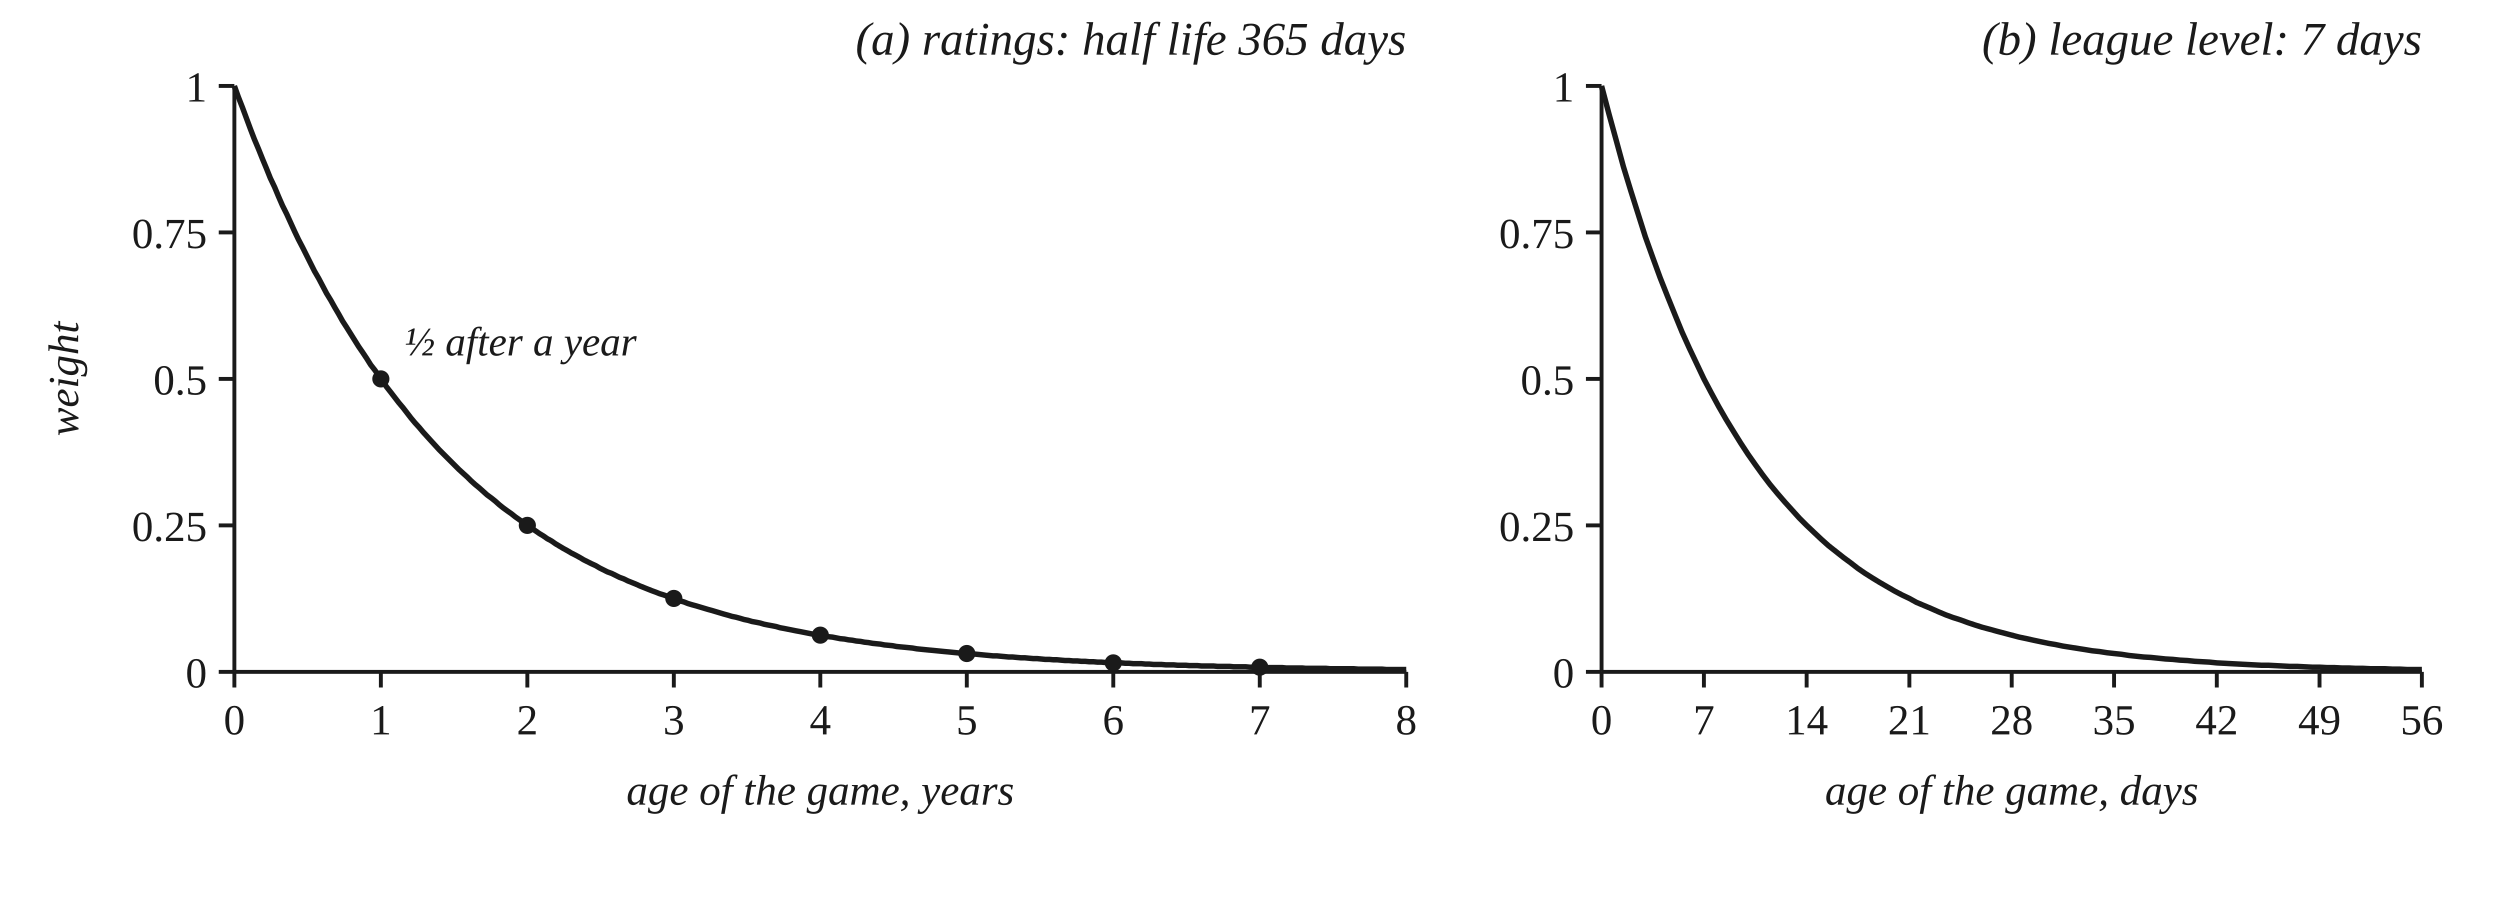
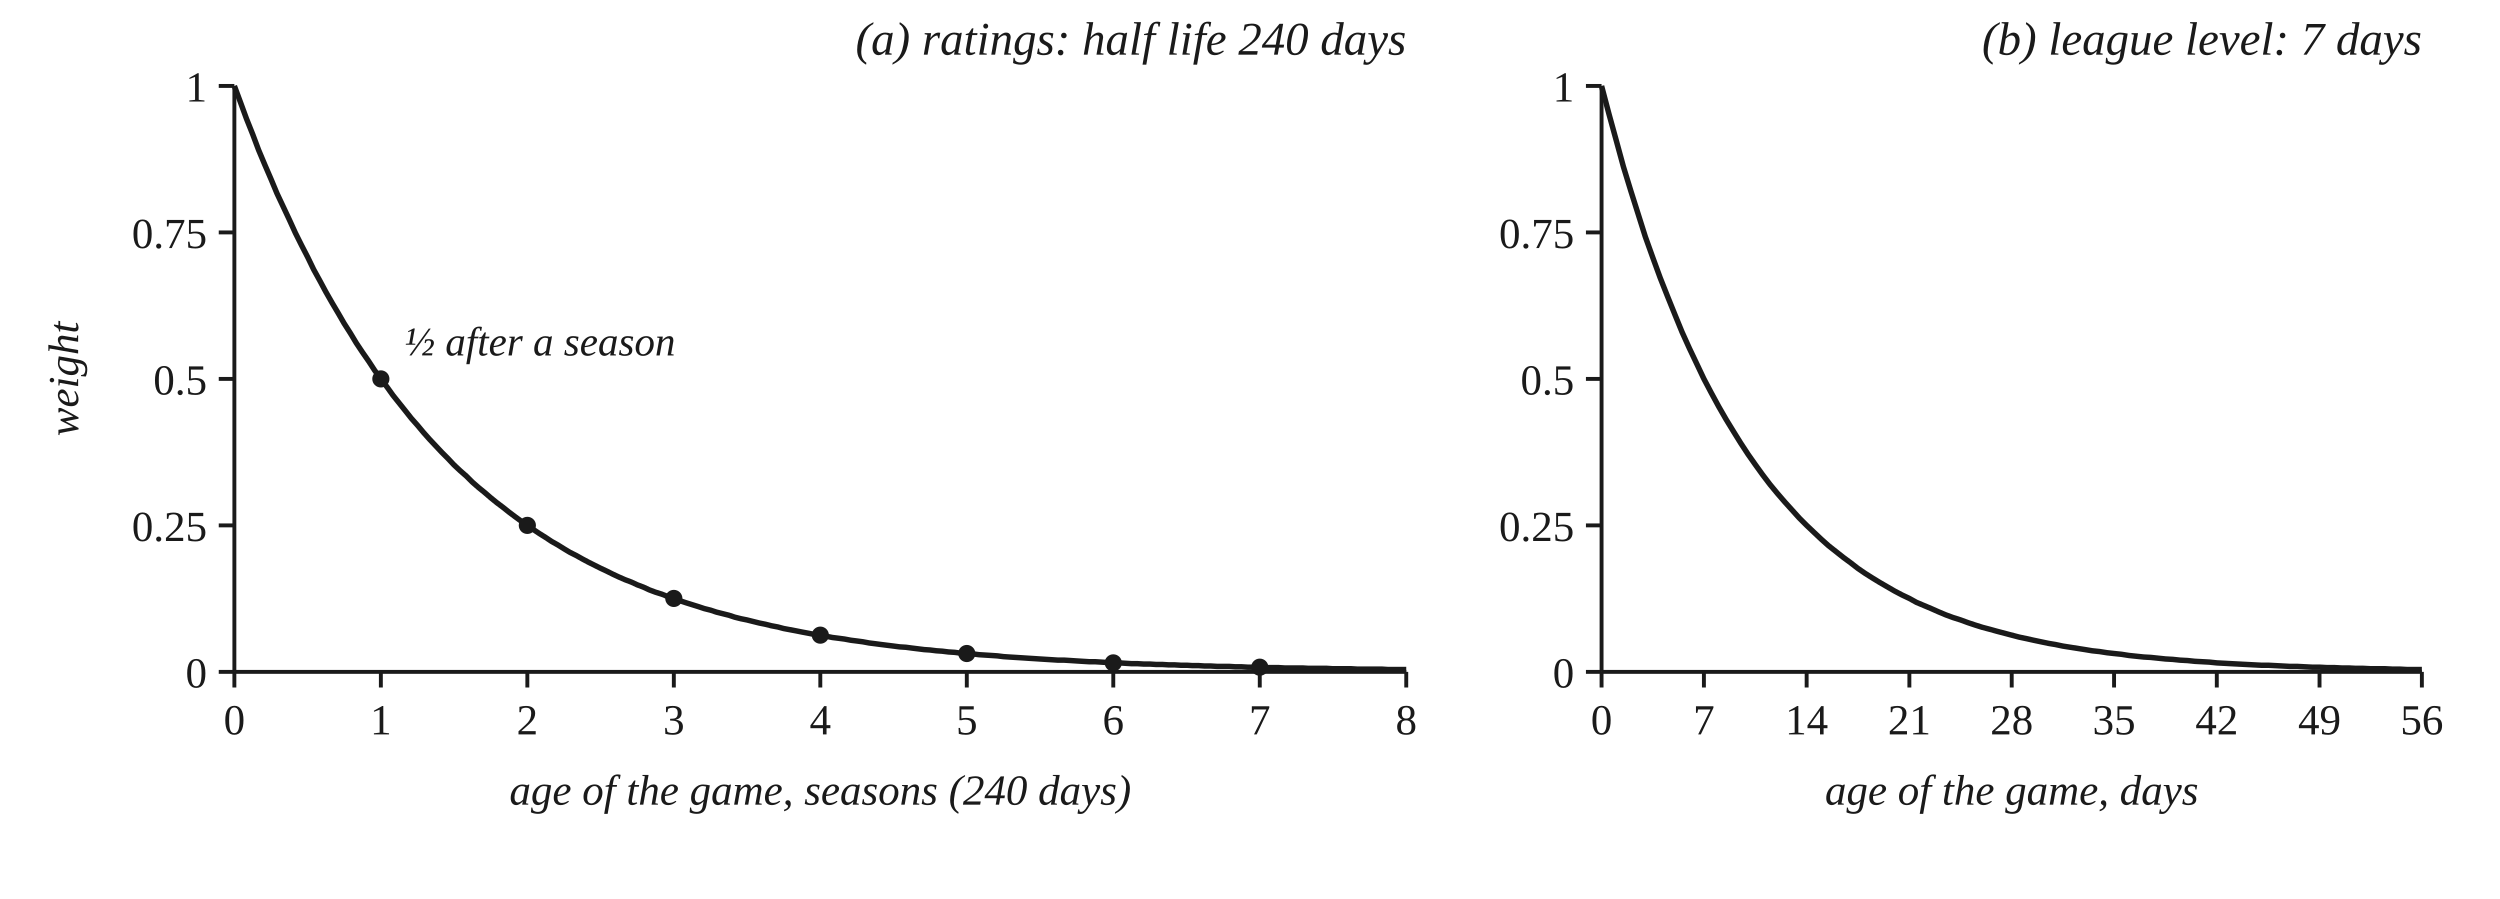
- <svg xmlns="http://www.w3.org/2000/svg" viewBox="0 0 640 230" width="100%" role="img" aria-label="Two decay curves: a game's weight halves every year for the ratings and every week for the league's level">
+ <svg xmlns="http://www.w3.org/2000/svg" viewBox="0 0 640 230" width="100%" role="img" aria-label="Two decay curves: a game's weight halves every season for the ratings and every week for the league's level">
  <defs>
    <pattern id="hatch" width="6" height="6" patternUnits="userSpaceOnUse" patternTransform="rotate(45)">
      <rect width="6" height="6" fill="#fbfaf5" />
      <line x1="0" y1="0" x2="0" y2="6" stroke="#1a1a1a" stroke-width="1.4" />
    </pattern>
    <pattern id="dots" width="5" height="5" patternUnits="userSpaceOnUse">
      <rect width="5" height="5" fill="#fbfaf5" />
      <circle cx="2.5" cy="2.5" r=".9" fill="#1a1a1a" />
    </pattern>
    <marker id="arrow" viewBox="0 0 10 10" refX="9" refY="5" markerWidth="7" markerHeight="7" orient="auto-start-reverse">
      <path d="M 0 1 L 9 5 L 0 9 z" fill="#1a1a1a" />
    </marker>
  </defs>
  <line x1="60" y1="22" x2="60" y2="172" stroke="#1a1a1a" stroke-width="1.0" />
  <line x1="60" y1="172" x2="360" y2="172" stroke="#1a1a1a" stroke-width="1.0" />
  <line x1="60" y1="172" x2="60" y2="176" stroke="#1a1a1a" stroke-width="1.0" />
  <text x="60" y="188" font-size="11" text-anchor="middle" fill="#1a1a1a">0</text>
  <line x1="97.5" y1="172" x2="97.5" y2="176" stroke="#1a1a1a" stroke-width="1.0" />
  <text x="97.5" y="188" font-size="11" text-anchor="middle" fill="#1a1a1a">1</text>
  <line x1="135" y1="172" x2="135" y2="176" stroke="#1a1a1a" stroke-width="1.0" />
  <text x="135" y="188" font-size="11" text-anchor="middle" fill="#1a1a1a">2</text>
  <line x1="172.5" y1="172" x2="172.5" y2="176" stroke="#1a1a1a" stroke-width="1.0" />
  <text x="172.5" y="188" font-size="11" text-anchor="middle" fill="#1a1a1a">3</text>
  <line x1="210" y1="172" x2="210" y2="176" stroke="#1a1a1a" stroke-width="1.0" />
  <text x="210" y="188" font-size="11" text-anchor="middle" fill="#1a1a1a">4</text>
  <line x1="247.5" y1="172" x2="247.5" y2="176" stroke="#1a1a1a" stroke-width="1.0" />
  <text x="247.5" y="188" font-size="11" text-anchor="middle" fill="#1a1a1a">5</text>
  <line x1="285" y1="172" x2="285" y2="176" stroke="#1a1a1a" stroke-width="1.0" />
  <text x="285" y="188" font-size="11" text-anchor="middle" fill="#1a1a1a">6</text>
  <line x1="322.5" y1="172" x2="322.5" y2="176" stroke="#1a1a1a" stroke-width="1.0" />
  <text x="322.5" y="188" font-size="11" text-anchor="middle" fill="#1a1a1a">7</text>
  <line x1="360" y1="172" x2="360" y2="176" stroke="#1a1a1a" stroke-width="1.0" />
  <text x="360" y="188" font-size="11" text-anchor="middle" fill="#1a1a1a">8</text>
  <line x1="56" y1="172" x2="60" y2="172" stroke="#1a1a1a" stroke-width="1.0" />
  <text x="53" y="176" font-size="11" text-anchor="end" fill="#1a1a1a">0</text>
  <line x1="56" y1="134.5" x2="60" y2="134.5" stroke="#1a1a1a" stroke-width="1.0" />
  <text x="53" y="138.5" font-size="11" text-anchor="end" fill="#1a1a1a">0.25</text>
  <line x1="56" y1="97" x2="60" y2="97" stroke="#1a1a1a" stroke-width="1.0" />
  <text x="53" y="101" font-size="11" text-anchor="end" fill="#1a1a1a">0.5</text>
  <line x1="56" y1="59.5" x2="60" y2="59.5" stroke="#1a1a1a" stroke-width="1.0" />
  <text x="53" y="63.5" font-size="11" text-anchor="end" fill="#1a1a1a">0.75</text>
  <line x1="56" y1="22" x2="60" y2="22" stroke="#1a1a1a" stroke-width="1.0" />
  <text x="53" y="26" font-size="11" text-anchor="end" fill="#1a1a1a">1</text>
-   <text x="210" y="206" font-size="11" text-anchor="middle" fill="#1a1a1a" font-style="italic">age of the game, years</text>
+   <text x="210" y="206" font-size="11" text-anchor="middle" fill="#1a1a1a" font-style="italic">age of the game, seasons (240 days)</text>
  <text x="20" y="97" font-size="11" text-anchor="middle" fill="#1a1a1a" font-style="italic" transform="rotate(-90 20 97)">weight</text>
-   <polyline points="60,22 61,24.8 62.1,27.6 63.1,30.3 64.1,33 65.1,35.6 66.2,38.2 67.2,40.7 68.2,43.1 69.2,45.6 70.3,47.9 71.3,50.3 72.3,52.6 73.4,54.8 74.4,57 75.4,59.2 76.4,61.3 77.5,63.4 78.5,65.4 79.5,67.4 80.5,69.4 81.6,71.3 82.6,73.2 83.6,75.1 84.7,76.9 85.7,78.7 86.7,80.4 87.7,82.2 88.8,83.9 89.8,85.5 90.8,87.1 91.8,88.7 92.9,90.3 93.9,91.8 94.9,93.4 96,94.8 97,96.3 98,97.7 99,99.1 100.1,100.5 101.1,101.8 102.1,103.1 103.2,104.4 104.2,105.7 105.2,107 106.2,108.2 107.3,109.4 108.3,110.6 109.3,111.7 110.3,112.8 111.4,114 112.4,115.1 113.4,116.1 114.5,117.2 115.5,118.2 116.5,119.2 117.5,120.2 118.6,121.2 119.6,122.1 120.6,123.1 121.6,124 122.7,124.9 123.7,125.8 124.7,126.7 125.8,127.5 126.8,128.3 127.8,129.2 128.8,130 129.9,130.8 130.9,131.5 131.9,132.3 132.9,133 134,133.8 135,134.5 136,135.2 137.1,135.9 138.1,136.6 139.1,137.2 140.1,137.9 141.2,138.5 142.2,139.2 143.2,139.8 144.2,140.4 145.3,141 146.3,141.6 147.3,142.1 148.4,142.7 149.4,143.3 150.4,143.8 151.4,144.3 152.5,144.8 153.5,145.4 154.5,145.9 155.5,146.4 156.6,146.8 157.6,147.3 158.6,147.8 159.7,148.2 160.7,148.7 161.7,149.1 162.7,149.5 163.8,150 164.8,150.4 165.8,150.8 166.8,151.2 167.9,151.6 168.9,152 169.9,152.3 171,152.7 172,153.1 173,153.4 174,153.8 175.1,154.1 176.1,154.5 177.1,154.8 178.2,155.1 179.2,155.4 180.2,155.7 181.2,156 182.3,156.3 183.3,156.6 184.3,156.9 185.3,157.2 186.4,157.5 187.4,157.8 188.4,158 189.5,158.3 190.5,158.6 191.5,158.8 192.5,159.1 193.6,159.3 194.6,159.5 195.6,159.8 196.6,160 197.7,160.2 198.7,160.4 199.7,160.7 200.8,160.9 201.8,161.1 202.8,161.3 203.8,161.5 204.9,161.7 205.9,161.9 206.9,162.1 207.9,162.3 209,162.4 210,162.6 211,162.8 212.1,163 213.1,163.1 214.1,163.3 215.1,163.5 216.2,163.6 217.2,163.8 218.2,163.9 219.2,164.1 220.3,164.2 221.3,164.4 222.3,164.5 223.4,164.7 224.4,164.8 225.4,164.9 226.4,165.1 227.5,165.2 228.5,165.3 229.5,165.5 230.5,165.6 231.6,165.7 232.6,165.8 233.6,165.9 234.7,166.1 235.7,166.2 236.7,166.3 237.7,166.4 238.8,166.5 239.8,166.6 240.8,166.7 241.8,166.8 242.9,166.9 243.9,167 244.9,167.1 246,167.2 247,167.3 248,167.4 249,167.4 250.1,167.5 251.1,167.6 252.1,167.7 253.2,167.8 254.2,167.9 255.2,167.9 256.2,168 257.3,168.1 258.3,168.2 259.3,168.2 260.3,168.3 261.4,168.4 262.4,168.4 263.4,168.5 264.5,168.6 265.5,168.6 266.5,168.7 267.5,168.8 268.6,168.8 269.6,168.9 270.6,168.9 271.6,169 272.7,169.1 273.7,169.1 274.7,169.2 275.8,169.2 276.8,169.3 277.8,169.3 278.8,169.4 279.9,169.4 280.9,169.5 281.9,169.5 282.9,169.6 284,169.6 285,169.7 286,169.7 287.1,169.7 288.1,169.8 289.1,169.8 290.1,169.9 291.2,169.9 292.2,169.9 293.2,170 294.2,170 295.3,170.1 296.3,170.1 297.3,170.1 298.4,170.2 299.4,170.2 300.4,170.2 301.4,170.3 302.5,170.3 303.5,170.3 304.5,170.4 305.5,170.4 306.6,170.4 307.6,170.5 308.6,170.5 309.7,170.5 310.7,170.5 311.7,170.6 312.7,170.6 313.8,170.6 314.8,170.6 315.8,170.7 316.8,170.7 317.9,170.7 318.9,170.7 319.9,170.8 321,170.8 322,170.8 323,170.8 324,170.9 325.1,170.9 326.1,170.9 327.1,170.9 328.2,170.9 329.2,171 330.2,171 331.2,171 332.3,171 333.3,171 334.3,171.1 335.3,171.1 336.4,171.1 337.4,171.1 338.4,171.1 339.5,171.1 340.5,171.2 341.5,171.2 342.5,171.2 343.6,171.2 344.6,171.2 345.6,171.2 346.6,171.2 347.7,171.3 348.7,171.3 349.7,171.3 350.8,171.3 351.8,171.3 352.8,171.3 353.8,171.3 354.9,171.4 355.9,171.4 356.9,171.4 357.9,171.4 359,171.4 360,171.4" fill="none" stroke="#1a1a1a" stroke-width="1.4" stroke-linejoin="round" />
+   <polyline points="60,22 61.6,26.3 63.1,30.4 64.7,34.4 66.2,38.4 67.8,42.2 69.4,45.9 70.9,49.5 72.5,52.9 74.1,56.3 75.6,59.6 77.2,62.8 78.8,65.9 80.3,69 81.9,71.9 83.4,74.7 85,77.5 86.6,80.2 88.1,82.8 89.7,85.3 91.2,87.8 92.8,90.2 94.4,92.5 95.9,94.8 97.5,97 99.1,99.1 100.6,101.2 102.2,103.2 103.8,105.2 105.3,107.1 106.9,108.9 108.4,110.7 110,112.5 111.6,114.2 113.1,115.8 114.7,117.4 116.2,119 117.8,120.5 119.4,121.9 120.9,123.4 122.5,124.8 124.1,126.1 125.6,127.4 127.2,128.7 128.8,129.9 130.3,131.1 131.9,132.3 133.4,133.4 135,134.5 136.6,135.6 138.1,136.6 139.7,137.6 141.2,138.6 142.8,139.5 144.4,140.5 145.9,141.4 147.5,142.2 149.1,143.1 150.6,143.9 152.2,144.7 153.8,145.5 155.3,146.2 156.9,147 158.4,147.7 160,148.4 161.6,149 163.1,149.7 164.7,150.3 166.2,151 167.8,151.6 169.4,152.1 170.9,152.7 172.5,153.2 174.1,153.8 175.6,154.3 177.2,154.8 178.8,155.3 180.3,155.8 181.9,156.2 183.4,156.7 185,157.1 186.6,157.5 188.1,158 189.7,158.4 191.2,158.7 192.8,159.1 194.4,159.5 195.9,159.8 197.5,160.2 199.1,160.5 200.6,160.9 202.2,161.2 203.8,161.5 205.3,161.8 206.9,162.1 208.4,162.4 210,162.6 211.6,162.9 213.1,163.2 214.7,163.4 216.2,163.6 217.8,163.9 219.4,164.1 220.9,164.3 222.5,164.6 224.1,164.8 225.6,165 227.2,165.2 228.8,165.4 230.3,165.6 231.9,165.7 233.4,165.9 235,166.1 236.6,166.3 238.1,166.4 239.7,166.6 241.2,166.7 242.8,166.9 244.4,167 245.9,167.2 247.5,167.3 249.1,167.4 250.6,167.6 252.2,167.7 253.8,167.8 255.3,167.9 256.9,168.1 258.4,168.2 260,168.3 261.6,168.4 263.1,168.5 264.7,168.6 266.2,168.7 267.8,168.8 269.4,168.9 270.9,169 272.5,169 274.1,169.1 275.6,169.2 277.2,169.3 278.8,169.4 280.3,169.4 281.9,169.5 283.4,169.6 285,169.7 286.6,169.7 288.1,169.8 289.7,169.9 291.2,169.9 292.8,170 294.4,170 295.9,170.1 297.5,170.1 299.1,170.2 300.6,170.2 302.2,170.3 303.8,170.3 305.3,170.4 306.9,170.4 308.4,170.5 310,170.5 311.6,170.6 313.1,170.6 314.7,170.6 316.2,170.7 317.8,170.7 319.4,170.8 320.9,170.8 322.5,170.8 324.1,170.9 325.6,170.9 327.2,170.9 328.8,171 330.3,171 331.9,171 333.4,171 335,171.1 336.6,171.1 338.1,171.1 339.7,171.1 341.2,171.2 342.8,171.2 344.4,171.2 345.9,171.2 347.5,171.3 349.1,171.3 350.6,171.3 352.2,171.3 353.8,171.3 355.3,171.4 356.9,171.4 358.4,171.4 360,171.4" fill="none" stroke="#1a1a1a" stroke-width="1.4" stroke-linejoin="round" />
  <circle cx="97.5" cy="97" r="2.2" fill="#1a1a1a" stroke="none" />
  <circle cx="135" cy="134.5" r="2.2" fill="#1a1a1a" stroke="none" />
  <circle cx="172.5" cy="153.2" r="2.2" fill="#1a1a1a" stroke="none" />
  <circle cx="210" cy="162.6" r="2.2" fill="#1a1a1a" stroke="none" />
  <circle cx="247.5" cy="167.3" r="2.2" fill="#1a1a1a" stroke="none" />
  <circle cx="285" cy="169.7" r="2.2" fill="#1a1a1a" stroke="none" />
  <circle cx="322.5" cy="170.8" r="2.2" fill="#1a1a1a" stroke="none" />
-   <text x="103.5" y="91" font-size="10.5" text-anchor="start" fill="#1a1a1a" font-style="italic">½ after a year</text>
-   <text x="360" y="14" font-size="12" text-anchor="end" fill="#1a1a1a" font-style="italic">(a) ratings: half life 365 days</text>
+   <text x="103.5" y="91" font-size="10.5" text-anchor="start" fill="#1a1a1a" font-style="italic">½ after a season</text>
+   <text x="360" y="14" font-size="12" text-anchor="end" fill="#1a1a1a" font-style="italic">(a) ratings: half life 240 days</text>
  <line x1="410" y1="22" x2="410" y2="172" stroke="#1a1a1a" stroke-width="1.0" />
  <line x1="410" y1="172" x2="620" y2="172" stroke="#1a1a1a" stroke-width="1.0" />
  <line x1="410" y1="172" x2="410" y2="176" stroke="#1a1a1a" stroke-width="1.0" />
  <text x="410" y="188" font-size="11" text-anchor="middle" fill="#1a1a1a">0</text>
  <line x1="436.2" y1="172" x2="436.2" y2="176" stroke="#1a1a1a" stroke-width="1.0" />
  <text x="436.2" y="188" font-size="11" text-anchor="middle" fill="#1a1a1a">7</text>
  <line x1="462.5" y1="172" x2="462.5" y2="176" stroke="#1a1a1a" stroke-width="1.0" />
  <text x="462.5" y="188" font-size="11" text-anchor="middle" fill="#1a1a1a">14</text>
  <line x1="488.8" y1="172" x2="488.8" y2="176" stroke="#1a1a1a" stroke-width="1.0" />
  <text x="488.8" y="188" font-size="11" text-anchor="middle" fill="#1a1a1a">21</text>
  <line x1="515" y1="172" x2="515" y2="176" stroke="#1a1a1a" stroke-width="1.0" />
  <text x="515" y="188" font-size="11" text-anchor="middle" fill="#1a1a1a">28</text>
  <line x1="541.2" y1="172" x2="541.2" y2="176" stroke="#1a1a1a" stroke-width="1.0" />
  <text x="541.2" y="188" font-size="11" text-anchor="middle" fill="#1a1a1a">35</text>
  <line x1="567.5" y1="172" x2="567.5" y2="176" stroke="#1a1a1a" stroke-width="1.0" />
  <text x="567.5" y="188" font-size="11" text-anchor="middle" fill="#1a1a1a">42</text>
  <line x1="593.8" y1="172" x2="593.8" y2="176" stroke="#1a1a1a" stroke-width="1.0" />
  <text x="593.8" y="188" font-size="11" text-anchor="middle" fill="#1a1a1a">49</text>
  <line x1="620" y1="172" x2="620" y2="176" stroke="#1a1a1a" stroke-width="1.0" />
  <text x="620" y="188" font-size="11" text-anchor="middle" fill="#1a1a1a">56</text>
  <line x1="406" y1="172" x2="410" y2="172" stroke="#1a1a1a" stroke-width="1.0" />
  <text x="403" y="176" font-size="11" text-anchor="end" fill="#1a1a1a">0</text>
  <line x1="406" y1="134.5" x2="410" y2="134.5" stroke="#1a1a1a" stroke-width="1.0" />
  <text x="403" y="138.5" font-size="11" text-anchor="end" fill="#1a1a1a">0.25</text>
  <line x1="406" y1="97" x2="410" y2="97" stroke="#1a1a1a" stroke-width="1.0" />
  <text x="403" y="101" font-size="11" text-anchor="end" fill="#1a1a1a">0.5</text>
  <line x1="406" y1="59.5" x2="410" y2="59.5" stroke="#1a1a1a" stroke-width="1.0" />
  <text x="403" y="63.5" font-size="11" text-anchor="end" fill="#1a1a1a">0.75</text>
  <line x1="406" y1="22" x2="410" y2="22" stroke="#1a1a1a" stroke-width="1.0" />
  <text x="403" y="26" font-size="11" text-anchor="end" fill="#1a1a1a">1</text>
  <text x="515" y="206" font-size="11" text-anchor="middle" fill="#1a1a1a" font-style="italic">age of the game, days</text>
  <polyline points="410,22 411.9,29.2 413.8,36.1 415.6,42.7 417.5,48.9 419.4,54.9 421.2,60.6 423.1,65.9 425,71.1 426.9,75.9 428.8,80.6 430.6,85 432.5,89.2 434.4,93.2 436.2,97 438.1,100.6 440,104.1 441.9,107.4 443.8,110.5 445.6,113.4 447.5,116.3 449.4,119 451.2,121.5 453.1,124 455,126.3 456.9,128.5 458.8,130.6 460.6,132.6 462.5,134.5 464.4,136.3 466.2,138 468.1,139.7 470,141.2 471.9,142.7 473.8,144.1 475.6,145.5 477.5,146.8 479.4,148 481.2,149.1 483.1,150.2 485,151.3 486.9,152.3 488.8,153.2 490.6,154.2 492.5,155 494.4,155.8 496.2,156.6 498.1,157.4 500,158.1 501.9,158.7 503.8,159.4 505.6,160 507.5,160.6 509.4,161.1 511.2,161.6 513.1,162.1 515,162.6 516.9,163.1 518.8,163.5 520.6,163.9 522.5,164.3 524.4,164.7 526.2,165 528.1,165.4 530,165.7 531.9,166 533.8,166.3 535.6,166.6 537.5,166.8 539.4,167.1 541.2,167.3 543.1,167.5 545,167.8 546.9,168 548.8,168.2 550.6,168.3 552.5,168.5 554.4,168.7 556.2,168.8 558.1,169 560,169.1 561.9,169.3 563.8,169.4 565.6,169.5 567.5,169.7 569.4,169.8 571.2,169.9 573.1,170 575,170.1 576.9,170.2 578.8,170.3 580.6,170.3 582.5,170.4 584.4,170.5 586.2,170.6 588.1,170.6 590,170.7 591.9,170.8 593.8,170.8 595.6,170.9 597.5,170.9 599.4,171 601.2,171 603.1,171.1 605,171.1 606.9,171.2 608.8,171.2 610.6,171.2 612.5,171.3 614.4,171.3 616.2,171.4 618.1,171.4 620,171.4" fill="none" stroke="#1a1a1a" stroke-width="1.4" stroke-linejoin="round" />
  <text x="620" y="14" font-size="12" text-anchor="end" fill="#1a1a1a" font-style="italic">(b) league level: 7 days</text>
</svg>
